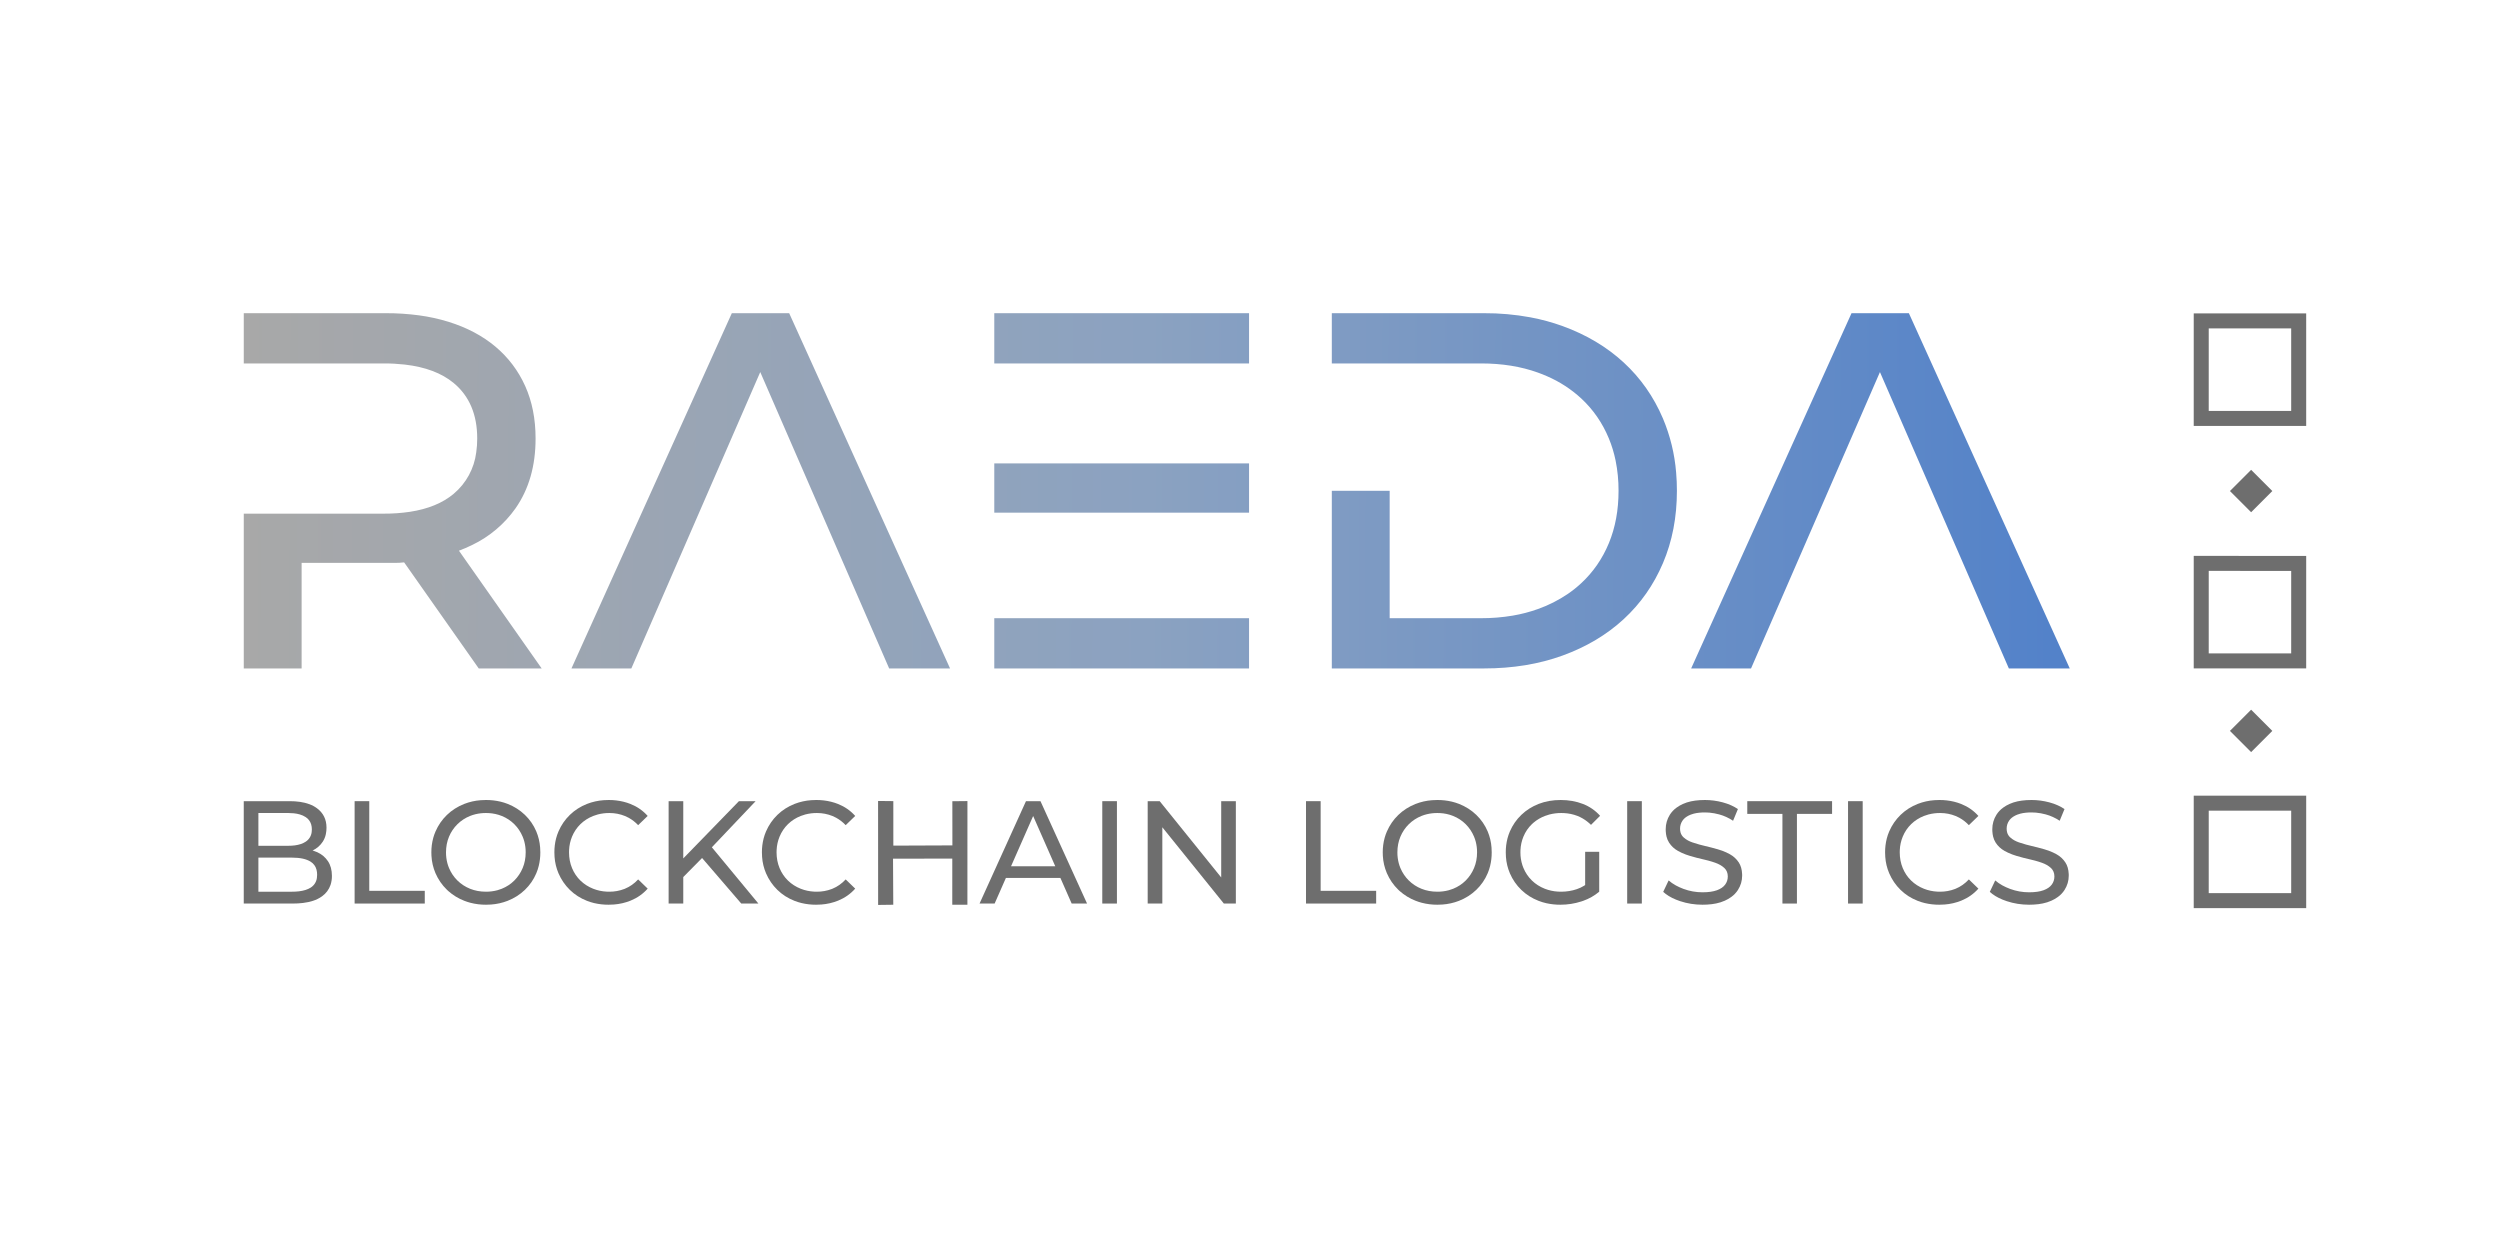
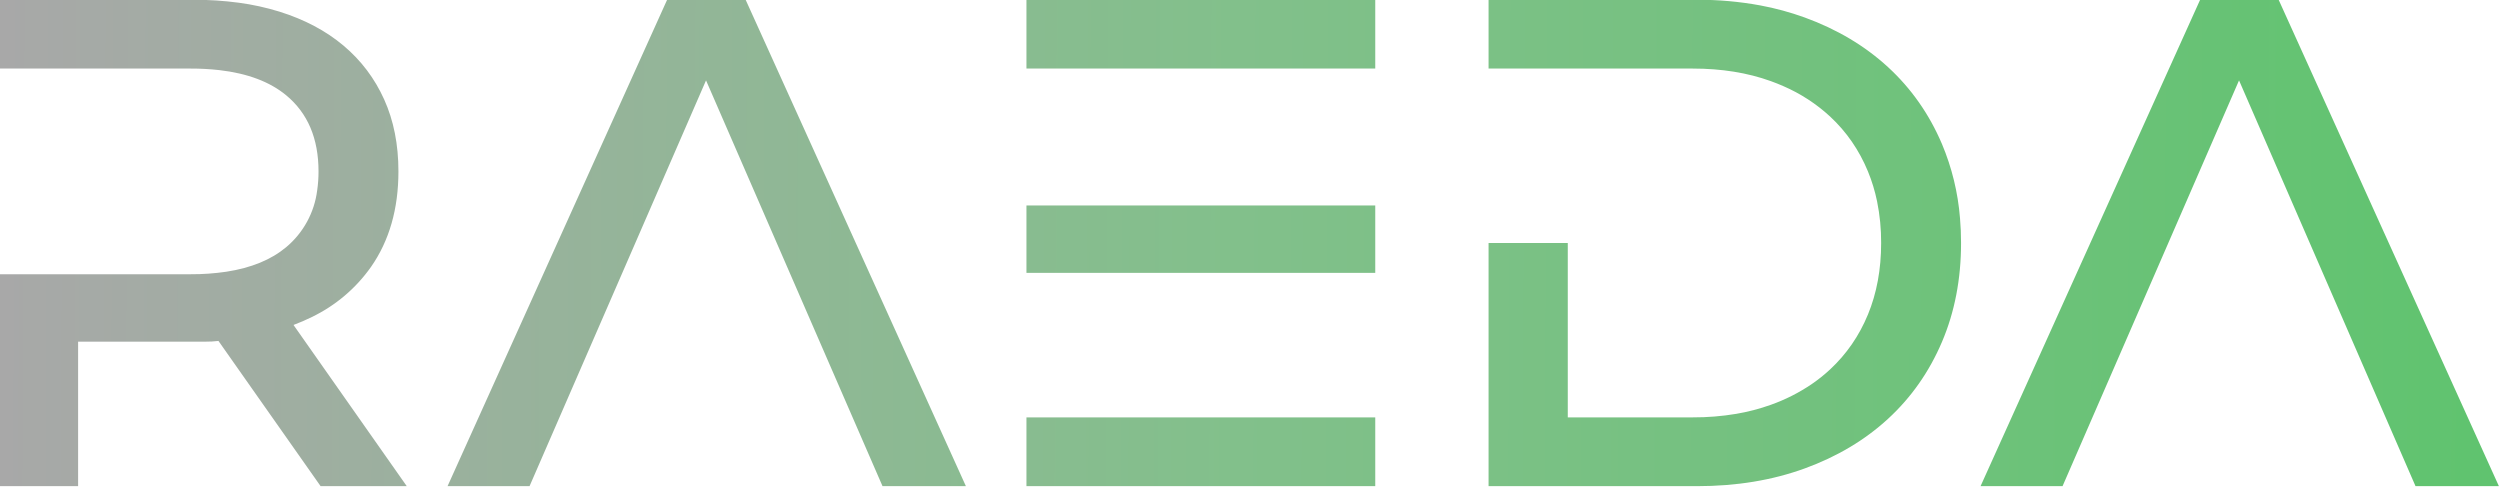
- <svg xmlns="http://www.w3.org/2000/svg" xmlns:ns2="https://boxy-svg.com" xmlns:xlink="http://www.w3.org/1999/xlink" viewBox="0 0 1000 500">
+ <svg xmlns="http://www.w3.org/2000/svg" xmlns:ns2="https://boxy-svg.com" xmlns:xlink="http://www.w3.org/1999/xlink" viewBox="0 0 1000 200">
  <defs>
    <linearGradient id="gradient-0-1" gradientUnits="userSpaceOnUse" x1="462.703" y1="125.275" x2="462.703" y2="267.376" gradientTransform="matrix(0.004767, -0.999987, 5.092398, 0.024275, -543.0552, 665.5794)" xlink:href="#gradient-0" />
  </defs>
  <linearGradient id="gradient-0" ns2:pinned="true">
    <stop offset="0" style="stop-color: rgb(168, 168, 168);" />
-     <stop offset="0.5" style="stop-color: rgb(139, 162, 193);" />
-     <stop offset="1" style="stop-color: rgb(83, 130, 201);" />
+     <stop offset="0.5" style="stop-color: rgb(130,192,139);" />
+     <stop offset="1" style="stop-color: rgb(96,195,111);" />
  </linearGradient>
-   <g>
+   <g transform="matrix(1.369124, 0, 0, 1.369124, -133.9377, -171.6067)">
    <path d="M 183.578 220.28 L 216.667 267.376 L 191.495 267.376 L 161.654 224.949 C 161.015 225.028 160.374 225.082 159.731 225.113 C 159.188 225.139 158.645 225.152 158.101 225.152 L 120.648 225.152 L 120.648 267.376 L 97.506 267.376 L 97.506 205.461 L 153.534 205.461 C 157.02 205.48 160.503 205.234 163.952 204.726 C 171.239 203.608 177.071 201.214 181.447 197.544 C 186.456 193.35 189.69 187.413 190.497 180.93 C 190.762 179.104 190.892 177.262 190.886 175.417 C 190.886 165.808 187.74 158.399 181.447 153.188 C 176.668 149.231 170.152 146.777 161.9 145.825 C 159.122 145.515 156.329 145.364 153.534 145.373 L 97.506 145.373 L 97.506 125.276 L 154.346 125.276 C 158.78 125.261 163.21 125.548 167.605 126.137 C 171.608 126.672 175.557 127.539 179.416 128.727 C 186.792 131.028 193.051 134.343 198.194 138.674 C 203.337 143.005 207.295 148.249 210.07 154.406 C 212.844 160.564 214.231 167.568 214.231 175.417 C 214.231 186.379 211.558 195.683 206.213 203.329 C 201.791 209.597 195.842 214.633 188.931 217.962 C 187.187 218.825 185.401 219.599 183.578 220.28 Z M 304.1 148.824 L 252.538 267.376 L 228.584 267.376 L 292.732 125.276 L 315.671 125.276 L 380.022 267.376 L 355.662 267.376 L 304.1 148.824 Z M 397.713 145.373 L 397.713 125.276 L 499.619 125.276 L 499.619 145.373 L 397.713 145.373 Z M 499.619 247.279 L 499.619 267.376 L 397.713 267.376 L 397.713 247.279 L 499.619 247.279 Z M 397.713 205.055 L 397.713 185.364 L 499.619 185.364 L 499.619 205.055 L 397.713 205.055 Z M 532.723 196.326 L 555.865 196.326 L 555.865 247.279 L 592.405 247.279 C 596.655 247.296 600.899 246.951 605.09 246.248 C 608.511 245.67 611.874 244.792 615.141 243.625 C 619.405 242.116 623.456 240.064 627.195 237.518 C 629.064 236.234 630.837 234.815 632.498 233.272 C 637.302 228.806 640.99 223.46 643.561 217.235 C 646.132 211.01 647.418 204.04 647.418 196.326 C 647.438 192.246 647.04 188.175 646.231 184.176 C 645.617 181.179 644.723 178.247 643.561 175.417 C 640.99 169.192 637.302 163.846 632.498 159.38 C 628.478 155.675 623.862 152.674 618.844 150.504 C 617.627 149.969 616.392 149.477 615.141 149.027 C 608.374 146.591 600.796 145.373 592.405 145.373 L 532.723 145.373 L 532.723 125.276 L 593.623 125.276 C 599.81 125.251 605.986 125.799 612.071 126.914 C 616.5 127.735 620.853 128.918 625.088 130.452 C 634.561 133.903 642.681 138.742 649.448 144.967 C 656.215 151.192 661.459 158.669 665.181 167.398 C 668.081 174.29 669.862 181.6 670.456 189.054 C 670.662 191.472 670.765 193.899 670.763 196.326 C 670.763 206.882 668.902 216.524 665.181 225.253 C 661.459 233.982 656.215 241.46 649.448 247.685 C 642.681 253.91 634.561 258.748 625.088 262.199 C 615.615 265.65 605.126 267.376 593.623 267.376 L 532.723 267.376 L 532.723 196.326 Z M 751.978 148.824 L 700.416 267.376 L 676.462 267.376 L 740.61 125.276 L 763.549 125.276 L 827.9 267.376 L 803.54 267.376 L 751.978 148.824 Z" id="0" vector-effect="non-scaling-stroke" style="fill: url(#gradient-0-1);" />
-     <g id="svgGroup" stroke-linecap="round" fill-rule="nonzero" font-size="9pt" stroke="#00000000" stroke-width="0" fill="#752c2c" style="stroke:#00000000;stroke-width:0;fill:#752c2c" transform="matrix(1.001372, 0, 0, 1, 54.56114, 67.421)">
-       <path d="M 62.42 293.999 L 42.88 293.999 L 42.88 253.047 L 61.25 253.047 C 62.623 253.04 63.995 253.133 65.354 253.324 C 66.742 253.528 68 253.843 69.13 254.269 C 70.202 254.664 71.212 255.208 72.131 255.884 C 74.667 257.776 75.934 260.36 75.934 263.636 C 75.94 264.511 75.852 265.383 75.673 266.24 C 75.453 267.312 75.036 268.333 74.442 269.252 C 73.448 270.773 72.112 271.943 70.435 272.762 C 68.758 273.581 66.945 273.991 64.994 273.991 L 66.047 272.236 C 67.123 272.231 68.197 272.327 69.255 272.524 C 70.288 272.716 71.292 273.032 72.248 273.464 C 74.043 274.283 75.466 275.483 76.519 277.062 C 77.572 278.642 78.099 280.602 78.099 282.942 C 78.113 284.169 77.926 285.391 77.544 286.558 C 76.918 288.393 75.731 289.983 74.15 291.103 C 73.032 291.902 71.793 292.517 70.48 292.924 C 69.309 293.303 68.005 293.583 66.569 293.761 C 65.192 293.925 63.806 294.005 62.42 293.999 Z M 48.73 257.786 L 48.73 289.26 L 62.186 289.26 C 63.104 289.264 64.021 289.213 64.933 289.108 C 66.862 288.876 68.422 288.382 69.616 287.622 C 70.99 286.765 71.904 285.333 72.1 283.725 C 72.161 283.31 72.191 282.892 72.19 282.474 C 72.197 281.785 72.112 281.098 71.938 280.432 C 71.602 279.117 70.77 277.982 69.616 277.267 C 67.9 276.175 65.424 275.629 62.186 275.629 L 48.204 275.629 L 48.204 270.89 L 60.723 270.89 C 61.587 270.894 62.452 270.841 63.308 270.731 C 65.062 270.496 66.501 270.004 67.627 269.252 C 68.955 268.394 69.83 266.986 70.011 265.416 C 70.06 265.059 70.085 264.699 70.084 264.338 C 70.092 263.641 69.994 262.947 69.794 262.28 C 69.432 261.102 68.664 260.09 67.627 259.424 C 66.91 258.956 66.126 258.599 65.302 258.363 C 64.575 258.147 63.775 257.991 62.899 257.897 C 62.177 257.821 61.45 257.784 60.723 257.786 L 48.73 257.786 Z" id="0" vector-effect="non-scaling-stroke" style="fill: rgb(110, 110, 110);" />
-       <path d="M 115.189 293.999 L 87.166 293.999 L 87.166 253.047 L 93.017 253.047 L 93.017 288.909 L 115.189 288.909 L 115.189 293.999 Z" id="1" vector-effect="non-scaling-stroke" style="fill: rgb(110, 110, 110);" />
-       <path d="M 133.394 293.686 C 132.567 293.468 131.752 293.201 130.956 292.887 C 128.615 291.982 126.455 290.662 124.581 288.992 C 124.392 288.821 124.206 288.647 124.023 288.47 C 122.073 286.579 120.552 284.365 119.46 281.83 C 118.526 279.636 117.985 277.295 117.862 274.914 C 117.835 274.451 117.822 273.987 117.822 273.523 C 117.811 271.544 118.071 269.573 118.595 267.665 C 118.828 266.83 119.117 266.012 119.46 265.216 C 120.552 262.681 122.073 260.467 124.023 258.575 C 125.974 256.684 128.274 255.212 130.926 254.159 C 133.042 253.329 135.27 252.825 137.535 252.66 C 138.237 252.606 138.939 252.578 139.643 252.579 C 141.595 252.57 143.539 252.791 145.438 253.239 C 146.403 253.47 147.35 253.767 148.272 254.129 C 150.905 255.163 153.207 256.626 155.176 258.517 C 157.145 260.408 158.667 262.622 159.739 265.157 C 160.591 267.196 161.109 269.359 161.271 271.563 C 161.323 272.215 161.348 272.868 161.348 273.523 C 161.358 275.344 161.146 277.16 160.719 278.93 C 160.472 279.941 160.144 280.93 159.739 281.889 C 158.667 284.424 157.145 286.637 155.176 288.529 C 153.207 290.42 150.905 291.883 148.272 292.916 C 146.154 293.738 143.923 294.236 141.656 294.393 C 140.986 294.443 140.315 294.468 139.643 294.467 C 137.535 294.478 135.435 294.215 133.394 293.686 Z M 139.643 289.26 C 141.171 289.268 142.693 289.074 144.169 288.682 C 144.768 288.52 145.357 288.322 145.932 288.09 C 147.863 287.31 149.54 286.208 150.963 284.785 C 152.388 283.361 153.499 281.694 154.298 279.783 C 155.098 277.871 155.497 275.785 155.497 273.523 C 155.506 272.065 155.324 270.612 154.956 269.201 C 154.781 268.541 154.561 267.893 154.298 267.263 C 153.499 265.352 152.388 263.684 150.963 262.261 C 149.54 260.838 147.863 259.735 145.932 258.956 C 144.261 258.288 142.49 257.903 140.691 257.815 C 140.343 257.796 139.993 257.786 139.643 257.786 C 138.231 257.779 136.823 257.94 135.449 258.266 C 134.716 258.443 133.996 258.673 133.296 258.956 C 131.365 259.735 129.679 260.838 128.235 262.261 C 126.793 263.684 125.671 265.352 124.871 267.263 C 124.072 269.174 123.672 271.26 123.672 273.523 C 123.664 274.981 123.847 276.434 124.214 277.845 C 124.388 278.506 124.608 279.152 124.871 279.783 C 125.671 281.694 126.793 283.361 128.235 284.785 C 129.679 286.208 131.365 287.31 133.296 288.09 C 135.226 288.87 137.342 289.26 139.643 289.26 Z" id="2" vector-effect="non-scaling-stroke" style="fill: rgb(110, 110, 110);" />
-       <path d="M 204.23 258.956 L 200.427 262.641 C 199.322 261.466 198.042 260.47 196.631 259.687 C 196.156 259.425 195.665 259.191 195.162 258.985 C 193.207 258.191 191.117 257.784 189.007 257.787 C 188.973 257.787 188.937 257.786 188.902 257.786 C 187.348 257.778 185.799 257.973 184.294 258.365 C 183.684 258.526 183.084 258.723 182.496 258.956 C 180.527 259.735 178.821 260.828 177.377 262.232 C 175.935 263.636 174.813 265.303 174.013 267.234 C 173.317 268.935 172.919 270.742 172.838 272.578 C 172.822 272.893 172.814 273.208 172.814 273.523 C 172.814 275.785 173.214 277.881 174.013 279.812 C 174.813 281.742 175.935 283.41 177.377 284.814 C 178.821 286.218 180.527 287.31 182.496 288.09 C 184.203 288.758 186.006 289.143 187.836 289.232 C 188.191 289.251 188.547 289.26 188.902 289.26 C 190.948 289.273 192.978 288.904 194.887 288.171 C 194.979 288.135 195.071 288.098 195.162 288.061 C 197.113 287.261 198.868 286.023 200.427 284.346 L 204.23 288.031 C 202.358 290.138 200.086 291.736 197.414 292.829 C 195.284 293.689 193.034 294.213 190.743 294.383 C 190.033 294.439 189.322 294.468 188.61 294.467 C 186.659 294.477 184.714 294.255 182.815 293.807 C 181.851 293.576 180.904 293.278 179.981 292.916 C 177.348 291.883 175.066 290.42 173.136 288.529 C 171.205 286.637 169.694 284.424 168.602 281.889 C 167.718 279.81 167.187 277.599 167.032 275.346 C 166.986 274.739 166.964 274.131 166.964 273.523 C 166.954 271.657 167.179 269.798 167.636 267.989 C 167.885 267.021 168.207 266.075 168.602 265.157 C 169.694 262.622 171.215 260.408 173.165 258.517 C 175.116 256.626 177.407 255.163 180.039 254.129 C 182.159 253.308 184.389 252.81 186.656 252.653 C 187.326 252.603 187.997 252.579 188.668 252.579 C 190.657 252.569 192.641 252.801 194.573 253.272 C 195.541 253.511 196.49 253.817 197.414 254.188 C 200.086 255.26 202.358 256.85 204.23 258.956 Z" id="3" vector-effect="non-scaling-stroke" style="fill: rgb(110, 110, 110);" />
-       <path d="M 218.446 293.999 L 212.596 293.999 L 212.596 253.047 L 218.446 253.047 L 218.446 293.999 Z M 226.11 275.629 L 217.744 284.112 L 217.452 276.975 L 240.677 253.047 L 247.346 253.047 L 229.386 272.002 L 226.11 275.629 Z M 248.458 293.999 L 241.613 293.999 L 224.823 274.459 L 228.743 270.13 L 248.458 293.999 Z" id="4" vector-effect="non-scaling-stroke" style="fill: rgb(110, 110, 110);" />
-       <path d="M 287.128 258.956 L 283.325 262.641 C 282.221 261.466 280.94 260.47 279.529 259.687 C 279.054 259.425 278.563 259.191 278.06 258.985 C 276.105 258.191 274.015 257.784 271.905 257.787 C 271.871 257.787 271.836 257.786 271.8 257.786 C 270.246 257.778 268.697 257.973 267.192 258.365 C 266.582 258.526 265.982 258.723 265.394 258.956 C 263.425 259.735 261.719 260.828 260.275 262.232 C 258.833 263.636 257.711 265.303 256.912 267.234 C 256.215 268.935 255.818 270.742 255.736 272.578 C 255.721 272.893 255.712 273.208 255.712 273.523 C 255.712 275.785 256.113 277.881 256.912 279.812 C 257.711 281.742 258.833 283.41 260.275 284.814 C 261.719 286.218 263.425 287.31 265.394 288.09 C 267.101 288.758 268.905 289.143 270.734 289.232 C 271.089 289.251 271.445 289.26 271.8 289.26 C 273.846 289.273 275.876 288.904 277.785 288.171 C 277.877 288.135 277.969 288.098 278.06 288.061 C 280.011 287.261 281.766 286.023 283.325 284.346 L 287.128 288.031 C 285.256 290.138 282.984 291.736 280.313 292.829 C 278.182 293.689 275.932 294.213 273.641 294.383 C 272.931 294.439 272.22 294.468 271.508 294.467 C 269.557 294.477 267.612 294.255 265.713 293.807 C 264.749 293.576 263.802 293.278 262.879 292.916 C 260.246 291.883 257.965 290.42 256.034 288.529 C 254.103 286.637 252.592 284.424 251.5 281.889 C 250.616 279.81 250.085 277.599 249.93 275.346 C 249.885 274.739 249.862 274.131 249.862 273.523 C 249.852 271.657 250.078 269.798 250.534 267.989 C 250.783 267.021 251.106 266.075 251.5 265.157 C 252.592 262.622 254.113 260.408 256.063 258.517 C 258.014 256.626 260.305 255.163 262.937 254.129 C 265.057 253.308 267.287 252.81 269.554 252.653 C 270.224 252.603 270.895 252.579 271.566 252.579 C 273.555 252.569 275.539 252.801 277.471 253.272 C 278.439 253.511 279.388 253.817 280.313 254.188 C 282.984 255.26 285.256 256.85 287.128 258.956 Z" id="5" vector-effect="non-scaling-stroke" style="fill: rgb(110, 110, 110);" />
-       <path style="fill: rgb(110, 110, 110);" d="M 296.284 294.553 L 296.263 252.965 L 302.353 253.028 L 302.36 270.83 L 325.95 270.735 L 325.933 253.073 L 331.958 253.011 L 331.946 294.475 L 325.901 294.478 L 325.909 276.022 L 302.237 276.043 L 302.333 294.474 L 296.284 294.553 Z" />
-       <path d="M 342.822 293.999 L 336.797 293.999 L 355.342 253.047 L 361.134 253.047 L 379.738 293.999 L 373.595 293.999 L 357.039 256.323 L 359.379 256.323 L 342.822 293.999 Z M 371.021 283.761 L 344.695 283.761 L 346.274 279.081 L 369.324 279.081 L 371.021 283.761 Z" id="7" vector-effect="non-scaling-stroke" style="fill: rgb(110, 110, 110);" />
-       <path d="M 391.672 293.999 L 385.822 293.999 L 385.822 253.047 L 391.672 253.047 L 391.672 293.999 Z" id="8" vector-effect="non-scaling-stroke" style="fill: rgb(110, 110, 110);" />
-       <path d="M 409.808 293.999 L 403.958 293.999 L 403.958 253.047 L 408.755 253.047 L 435.842 286.686 L 433.326 286.686 L 433.326 253.047 L 439.176 253.047 L 439.176 293.999 L 434.379 293.999 L 407.292 260.36 L 409.808 260.36 L 409.808 293.999 Z" id="9" vector-effect="non-scaling-stroke" style="fill: rgb(110, 110, 110);" />
-       <path d="M 495.222 293.999 L 467.199 293.999 L 467.199 253.047 L 473.049 253.047 L 473.049 288.909 L 495.222 288.909 L 495.222 293.999 Z" id="11" vector-effect="non-scaling-stroke" style="fill: rgb(110, 110, 110);" />
-       <path d="M 513.427 293.686 C 512.599 293.468 511.784 293.201 510.988 292.887 C 508.647 291.982 506.487 290.662 504.614 288.992 C 504.425 288.821 504.238 288.647 504.055 288.47 C 502.106 286.579 500.585 284.365 499.492 281.83 C 498.559 279.636 498.017 277.295 497.894 274.914 C 497.868 274.451 497.854 273.987 497.854 273.523 C 497.843 271.544 498.103 269.573 498.627 267.665 C 498.86 266.83 499.15 266.012 499.492 265.216 C 500.585 262.681 502.106 260.467 504.055 258.575 C 506.006 256.684 508.307 255.212 510.959 254.159 C 513.074 253.329 515.302 252.825 517.567 252.66 C 518.269 252.606 518.972 252.578 519.676 252.579 C 521.627 252.57 523.572 252.791 525.471 253.239 C 526.435 253.47 527.382 253.767 528.305 254.129 C 530.937 255.163 533.239 256.626 535.208 258.517 C 537.178 260.408 538.699 262.622 539.771 265.157 C 540.624 267.196 541.141 269.359 541.303 271.563 C 541.355 272.215 541.381 272.868 541.38 273.523 C 541.39 275.344 541.179 277.16 540.752 278.93 C 540.504 279.941 540.177 280.93 539.771 281.889 C 538.699 284.424 537.178 286.637 535.208 288.529 C 533.239 290.42 530.937 291.883 528.305 292.916 C 526.186 293.738 523.956 294.236 521.688 294.393 C 521.019 294.443 520.348 294.468 519.676 294.467 C 517.568 294.478 515.468 294.215 513.427 293.686 Z M 519.676 289.26 C 521.203 289.268 522.725 289.074 524.201 288.682 C 524.8 288.52 525.39 288.322 525.965 288.09 C 527.895 287.31 529.573 286.208 530.996 284.785 C 532.42 283.361 533.532 281.694 534.331 279.783 C 535.13 277.871 535.53 275.785 535.53 273.523 C 535.538 272.065 535.356 270.612 534.988 269.201 C 534.814 268.541 534.594 267.893 534.331 267.263 C 533.532 265.352 532.42 263.684 530.996 262.261 C 529.573 260.838 527.895 259.735 525.965 258.956 C 524.293 258.288 522.522 257.903 520.724 257.815 C 520.375 257.796 520.026 257.786 519.676 257.786 C 518.263 257.779 516.856 257.94 515.481 258.266 C 514.748 258.443 514.028 258.673 513.328 258.956 C 511.398 259.735 509.711 260.838 508.268 262.261 C 506.825 263.684 505.704 265.352 504.904 267.263 C 504.105 269.174 503.704 271.26 503.704 273.523 C 503.697 274.981 503.879 276.434 504.246 277.845 C 504.421 278.506 504.64 279.152 504.904 279.783 C 505.704 281.694 506.825 283.361 508.268 284.785 C 509.711 286.208 511.398 287.31 513.328 288.09 C 515.259 288.87 517.375 289.26 519.676 289.26 Z" id="12" vector-effect="non-scaling-stroke" style="fill: rgb(110, 110, 110);" />
-       <path d="M 584.321 289.26 C 582.437 290.842 580.285 292.072 577.966 292.893 C 577.717 292.983 577.465 293.069 577.213 293.15 C 574.503 294.028 571.704 294.467 568.818 294.467 C 566.926 294.476 565.039 294.273 563.191 293.862 C 562.139 293.624 561.106 293.308 560.101 292.916 C 557.449 291.883 555.148 290.42 553.198 288.529 C 551.248 286.637 549.727 284.424 548.634 281.889 C 547.75 279.81 547.219 277.599 547.064 275.346 C 547.019 274.739 546.996 274.131 546.996 273.523 C 546.986 271.657 547.212 269.798 547.668 267.989 C 547.917 267.021 548.24 266.075 548.634 265.157 C 549.727 262.622 551.258 260.408 553.227 258.517 C 555.197 256.626 557.508 255.163 560.159 254.129 C 562.812 253.095 565.737 252.579 568.935 252.579 C 572.172 252.579 575.136 253.105 577.827 254.159 C 580.518 255.212 582.8 256.791 584.672 258.897 L 581.045 262.524 C 580.06 261.552 578.961 260.702 577.773 259.993 C 577.071 259.578 576.336 259.221 575.575 258.926 C 573.898 258.287 572.132 257.914 570.341 257.82 C 569.951 257.797 569.56 257.786 569.169 257.786 C 567.562 257.777 565.96 257.979 564.404 258.384 C 563.808 258.542 563.221 258.733 562.646 258.956 C 561.017 259.577 559.502 260.464 558.163 261.582 C 557.915 261.791 557.673 262.007 557.439 262.232 C 555.976 263.636 554.846 265.303 554.046 267.234 C 553.35 268.935 552.952 270.742 552.87 272.578 C 552.855 272.893 552.847 273.208 552.847 273.523 C 552.837 275.297 553.114 277.061 553.669 278.745 C 553.783 279.086 553.909 279.422 554.046 279.753 C 554.846 281.684 555.976 283.361 557.439 284.785 C 558.902 286.208 560.627 287.31 562.617 288.09 C 564.28 288.734 566.032 289.115 567.812 289.219 C 568.244 289.247 568.677 289.26 569.11 289.26 C 571.295 289.26 573.391 288.919 575.399 288.236 C 577.408 287.553 579.27 286.413 580.986 284.814 L 584.321 289.26 L 578.705 288.5 L 578.705 273.289 L 584.321 273.289 L 584.321 289.26 Z" id="13" vector-effect="non-scaling-stroke" style="fill: rgb(110, 110, 110);" />
-       <path d="M 601.345 293.999 L 595.495 293.999 L 595.495 253.047 L 601.345 253.047 L 601.345 293.999 Z" id="14" vector-effect="non-scaling-stroke" style="fill: rgb(110, 110, 110);" />
-       <path d="M 609.887 289.319 L 612.051 284.755 C 612.925 285.512 613.876 286.172 614.889 286.727 C 615.808 287.236 616.816 287.697 617.912 288.109 C 617.948 288.123 617.983 288.135 618.018 288.149 C 620.437 289.045 622.953 289.494 625.565 289.494 C 627.945 289.494 629.875 289.221 631.357 288.675 C 632.84 288.129 633.931 287.378 634.633 286.423 C 635.335 285.467 635.686 284.385 635.686 283.176 C 635.686 281.772 635.228 280.641 634.311 279.783 C 633.799 279.308 633.231 278.896 632.62 278.556 C 632.054 278.236 631.428 277.952 630.743 277.706 C 629.81 277.372 628.864 277.076 627.906 276.82 C 627.247 276.642 626.583 276.479 625.916 276.331 C 624.161 275.941 622.397 275.483 620.622 274.956 C 619.445 274.611 618.296 274.179 617.183 273.663 C 616.702 273.439 616.229 273.197 615.766 272.938 C 614.303 272.119 613.124 271.017 612.227 269.632 C 611.762 268.901 611.421 268.099 611.218 267.256 C 611.05 266.587 610.945 265.862 610.902 265.08 C 610.888 264.814 610.881 264.546 610.881 264.279 C 610.881 262.173 611.437 260.233 612.548 258.458 C 613.259 257.343 614.177 256.374 615.254 255.606 C 616.02 255.054 616.838 254.579 617.697 254.188 C 618.746 253.712 619.845 253.354 620.972 253.117 C 622.055 252.882 623.23 252.724 624.495 252.642 C 625.183 252.599 625.871 252.578 626.56 252.579 C 628.939 252.579 631.298 252.891 633.639 253.515 C 634.826 253.827 635.985 254.237 637.104 254.741 C 638.017 255.154 638.894 255.644 639.723 256.206 L 637.792 260.886 C 636.037 259.716 634.185 258.868 632.235 258.341 C 630.945 257.989 629.627 257.751 628.296 257.629 C 627.719 257.578 627.14 257.553 626.56 257.552 C 625.784 257.549 625.009 257.587 624.237 257.665 C 623.474 257.746 622.77 257.868 622.125 258.032 C 621.704 258.138 621.29 258.271 620.885 258.429 C 619.715 258.891 618.793 259.476 618.121 260.181 C 617.946 260.365 617.784 260.561 617.638 260.769 C 616.956 261.745 616.614 262.836 616.614 264.045 C 616.61 264.562 616.678 265.077 616.816 265.574 C 617.023 266.31 617.429 266.976 617.989 267.497 C 618.517 267.986 619.105 268.406 619.738 268.747 C 620.288 269.049 620.894 269.315 621.556 269.545 C 621.557 269.545 621.558 269.545 621.558 269.545 C 622.469 269.859 623.389 270.143 624.317 270.396 C 625.004 270.584 625.692 270.758 626.384 270.92 C 628.139 271.329 629.904 271.787 631.679 272.294 C 632.856 272.627 634.006 273.051 635.118 273.561 C 635.599 273.784 636.072 274.024 636.534 274.283 C 637.997 275.102 639.177 276.195 640.074 277.56 C 640.883 278.791 641.327 280.338 641.406 282.203 C 641.415 282.41 641.419 282.618 641.419 282.825 C 641.419 284.892 640.854 286.813 639.723 288.587 C 639.018 289.676 638.114 290.622 637.058 291.377 C 636.254 291.957 635.393 292.453 634.487 292.858 C 633.381 293.351 632.224 293.72 631.037 293.958 C 629.917 294.191 628.705 294.345 627.401 294.417 C 626.79 294.451 626.178 294.468 625.565 294.467 C 622.445 294.467 619.462 293.989 616.614 293.033 C 614.324 292.265 612.424 291.313 610.915 290.178 C 610.558 289.909 610.215 289.623 609.887 289.319 Z" id="15" vector-effect="non-scaling-stroke" style="fill: rgb(110, 110, 110);" />
-       <path d="M 663.299 293.999 L 657.508 293.999 L 657.508 258.137 L 643.467 258.137 L 643.467 253.047 L 677.34 253.047 L 677.34 258.137 L 663.299 258.137 L 663.299 293.999 Z" id="16" vector-effect="non-scaling-stroke" style="fill: rgb(110, 110, 110);" />
-       <path d="M 689.567 293.999 L 683.717 293.999 L 683.717 253.047 L 689.567 253.047 L 689.567 293.999 Z" id="17" vector-effect="non-scaling-stroke" style="fill: rgb(110, 110, 110);" />
-       <path d="M 735.784 258.956 L 731.981 262.641 C 730.876 261.466 729.596 260.47 728.185 259.687 C 727.71 259.425 727.219 259.191 726.716 258.985 C 724.761 258.191 722.671 257.784 720.561 257.787 C 720.527 257.787 720.491 257.786 720.456 257.786 C 718.902 257.778 717.353 257.973 715.848 258.365 C 715.238 258.526 714.638 258.723 714.05 258.956 C 712.081 259.735 710.375 260.828 708.931 262.232 C 707.489 263.636 706.367 265.303 705.567 267.234 C 704.871 268.935 704.473 270.742 704.392 272.578 C 704.376 272.893 704.368 273.208 704.368 273.523 C 704.368 275.785 704.768 277.881 705.567 279.812 C 706.367 281.742 707.489 283.41 708.931 284.814 C 710.375 286.218 712.081 287.31 714.05 288.09 C 715.757 288.758 717.56 289.143 719.39 289.232 C 719.745 289.251 720.101 289.26 720.456 289.26 C 722.502 289.273 724.532 288.904 726.441 288.171 C 726.533 288.135 726.625 288.098 726.716 288.061 C 728.667 287.261 730.422 286.023 731.981 284.346 L 735.784 288.031 C 733.912 290.138 731.64 291.736 728.968 292.829 C 726.838 293.689 724.588 294.213 722.297 294.383 C 721.587 294.439 720.876 294.468 720.164 294.467 C 718.213 294.477 716.268 294.255 714.369 293.807 C 713.405 293.576 712.458 293.278 711.535 292.916 C 708.902 291.883 706.62 290.42 704.69 288.529 C 702.759 286.637 701.248 284.424 700.156 281.889 C 699.272 279.81 698.741 277.599 698.586 275.346 C 698.54 274.739 698.518 274.131 698.518 273.523 C 698.508 271.657 698.734 269.798 699.19 267.989 C 699.439 267.021 699.761 266.075 700.156 265.157 C 701.248 262.622 702.769 260.408 704.719 258.517 C 706.67 256.626 708.961 255.163 711.593 254.129 C 713.713 253.308 715.943 252.81 718.21 252.653 C 718.88 252.603 719.551 252.579 720.222 252.579 C 722.211 252.569 724.195 252.801 726.127 253.272 C 727.095 253.511 728.044 253.817 728.968 254.188 C 731.64 255.26 733.912 256.85 735.784 258.956 Z" id="18" vector-effect="non-scaling-stroke" style="fill: rgb(110, 110, 110);" />
-       <path d="M 740.347 289.319 L 742.512 284.755 C 743.386 285.512 744.337 286.172 745.35 286.727 C 746.268 287.236 747.276 287.697 748.373 288.109 C 748.409 288.123 748.444 288.135 748.479 288.149 C 750.898 289.045 753.413 289.494 756.026 289.494 C 758.405 289.494 760.336 289.221 761.818 288.675 C 763.3 288.129 764.392 287.378 765.094 286.423 C 765.796 285.467 766.147 284.385 766.147 283.176 C 766.147 281.772 765.689 280.641 764.772 279.783 C 764.26 279.308 763.691 278.896 763.08 278.556 C 762.515 278.236 761.889 277.952 761.203 277.706 C 760.271 277.372 759.325 277.076 758.367 276.82 C 757.707 276.642 757.044 276.479 756.377 276.331 C 754.622 275.941 752.858 275.483 751.082 274.956 C 749.906 274.611 748.757 274.179 747.643 273.663 C 747.163 273.439 746.69 273.197 746.227 272.938 C 744.764 272.119 743.585 271.017 742.687 269.632 C 742.223 268.901 741.882 268.099 741.679 267.256 C 741.511 266.587 741.405 265.862 741.363 265.08 C 741.348 264.814 741.342 264.546 741.342 264.279 C 741.342 262.173 741.898 260.233 743.009 258.458 C 743.719 257.343 744.638 256.374 745.714 255.606 C 746.481 255.054 747.299 254.579 748.157 254.188 C 749.207 253.712 750.305 253.354 751.433 253.117 C 752.516 252.882 753.691 252.724 754.956 252.642 C 755.644 252.599 756.332 252.578 757.02 252.579 C 759.4 252.579 761.759 252.891 764.099 253.515 C 765.287 253.827 766.446 254.237 767.564 254.741 C 768.478 255.154 769.354 255.644 770.183 256.206 L 768.253 260.886 C 766.498 259.716 764.646 258.868 762.695 258.341 C 761.406 257.989 760.088 257.751 758.756 257.629 C 758.18 257.578 757.6 257.553 757.02 257.552 C 756.245 257.549 755.47 257.587 754.698 257.665 C 753.935 257.746 753.231 257.868 752.586 258.032 C 752.165 258.138 751.751 258.271 751.346 258.429 C 750.176 258.891 749.254 259.476 748.582 260.181 C 748.406 260.365 748.245 260.561 748.099 260.769 C 747.417 261.745 747.075 262.836 747.075 264.045 C 747.071 264.562 747.139 265.077 747.276 265.574 C 747.484 266.31 747.89 266.976 748.45 267.497 C 748.978 267.986 749.566 268.406 750.198 268.747 C 750.749 269.049 751.355 269.315 752.017 269.545 C 752.018 269.545 752.018 269.545 752.018 269.545 C 752.929 269.859 753.85 270.143 754.778 270.396 C 755.464 270.584 756.153 270.758 756.845 270.92 C 758.6 271.329 760.365 271.787 762.139 272.294 C 763.317 272.627 764.467 273.051 765.578 273.561 C 766.06 273.784 766.533 274.024 766.995 274.283 C 768.458 275.102 769.638 276.195 770.534 277.56 C 771.344 278.791 771.788 280.338 771.867 282.203 C 771.876 282.41 771.88 282.618 771.88 282.825 C 771.88 284.892 771.315 286.813 770.183 288.587 C 769.479 289.676 768.575 290.622 767.519 291.377 C 766.715 291.957 765.853 292.453 764.948 292.858 C 763.842 293.351 762.685 293.72 761.498 293.958 C 760.378 294.191 759.166 294.345 757.861 294.417 C 757.25 294.451 756.638 294.468 756.026 294.467 C 752.906 294.467 749.922 293.989 747.075 293.033 C 744.784 292.265 742.885 291.313 741.376 290.178 C 741.019 289.909 740.676 289.623 740.347 289.319 Z" id="19" vector-effect="non-scaling-stroke" style="fill: rgb(110, 110, 110);" />
-     </g>
-   </g>
-   <g>
-     <rect style="fill: none; stroke-width: 6px; stroke: rgb(110, 110, 110);" x="83.338" y="384.53" width="39" height="38.983" transform="matrix(-0.000076, 1, -1, -0.000069, 1304.013, 45.05894)" />
-     <rect y="384.532" width="39" height="38.985" style="fill: none; stroke-width: 6px; stroke: rgb(110, 110, 110);" x="161.333" transform="matrix(-0.000076, 1, -1, -0.000069, 1304.023, 64.05497)" />
-     <rect y="384.532" width="39" height="38.985" style="fill: none; stroke-width: 6px; stroke: rgb(110, 110, 110);" x="239.336" transform="matrix(-0.000076, 1, -1, -0.000069, 1304.029, 81.95194)" />
-     <rect x="66.312" y="437.846" width="11.992" height="11.99" style="stroke-width: 5.193px; stroke-opacity: 0.5; fill: rgb(110, 110, 110);" transform="matrix(-0.707036, 0.707178, -0.706932, -0.707281, 1265.339, 459.1965)" />
-     <rect x="66.312" y="437.846" width="11.992" height="11.99" style="stroke-width: 5.193px; stroke-opacity: 0.5; fill: rgb(110, 110, 110);" transform="matrix(-0.707036, 0.707178, -0.706932, -0.707281, 1265.339, 555.1447)" />
  </g>
</svg>
